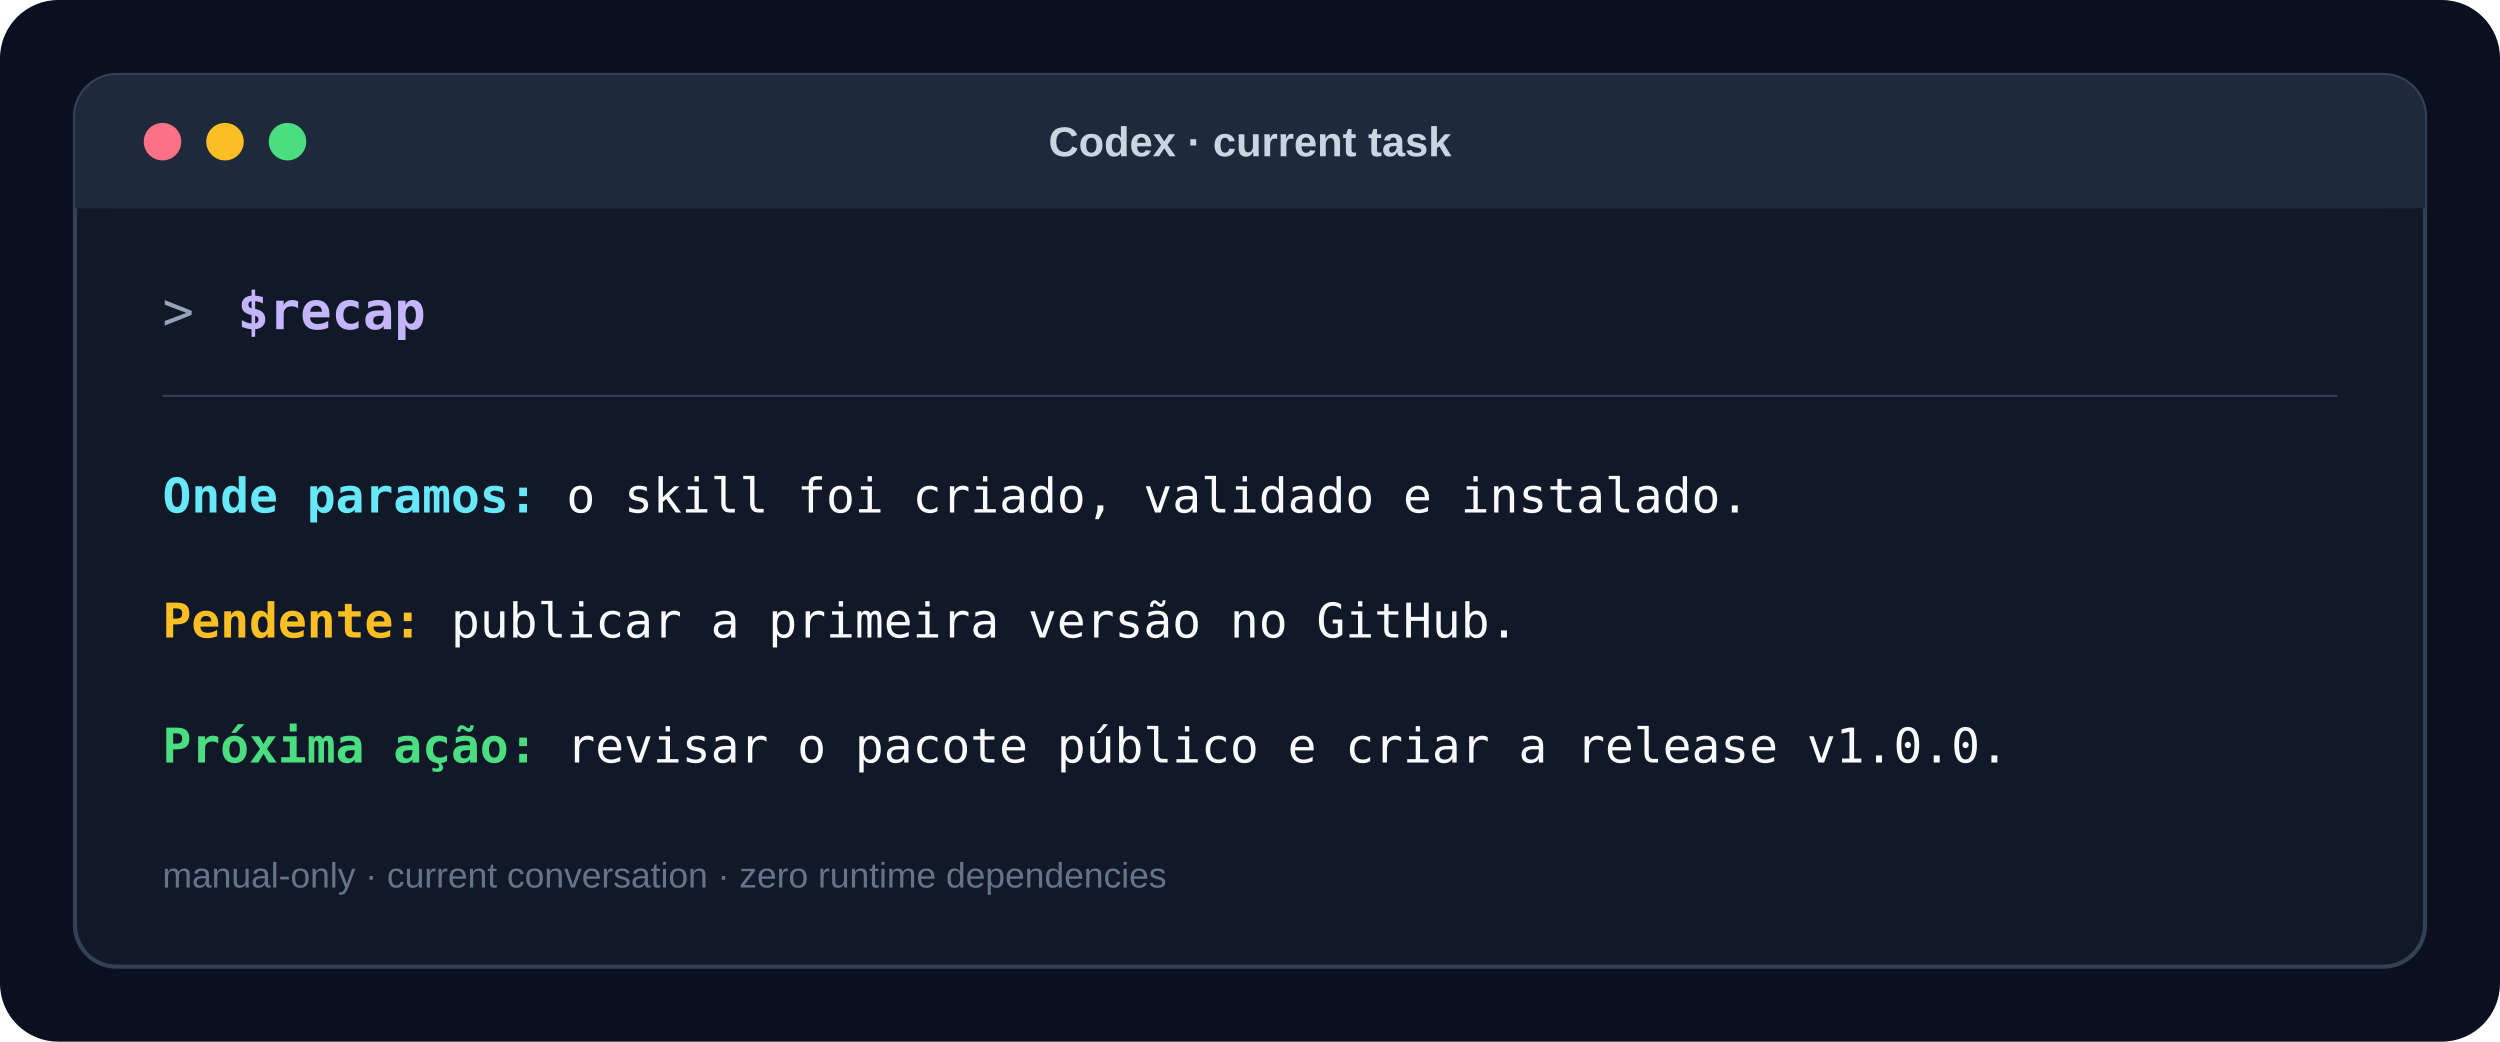
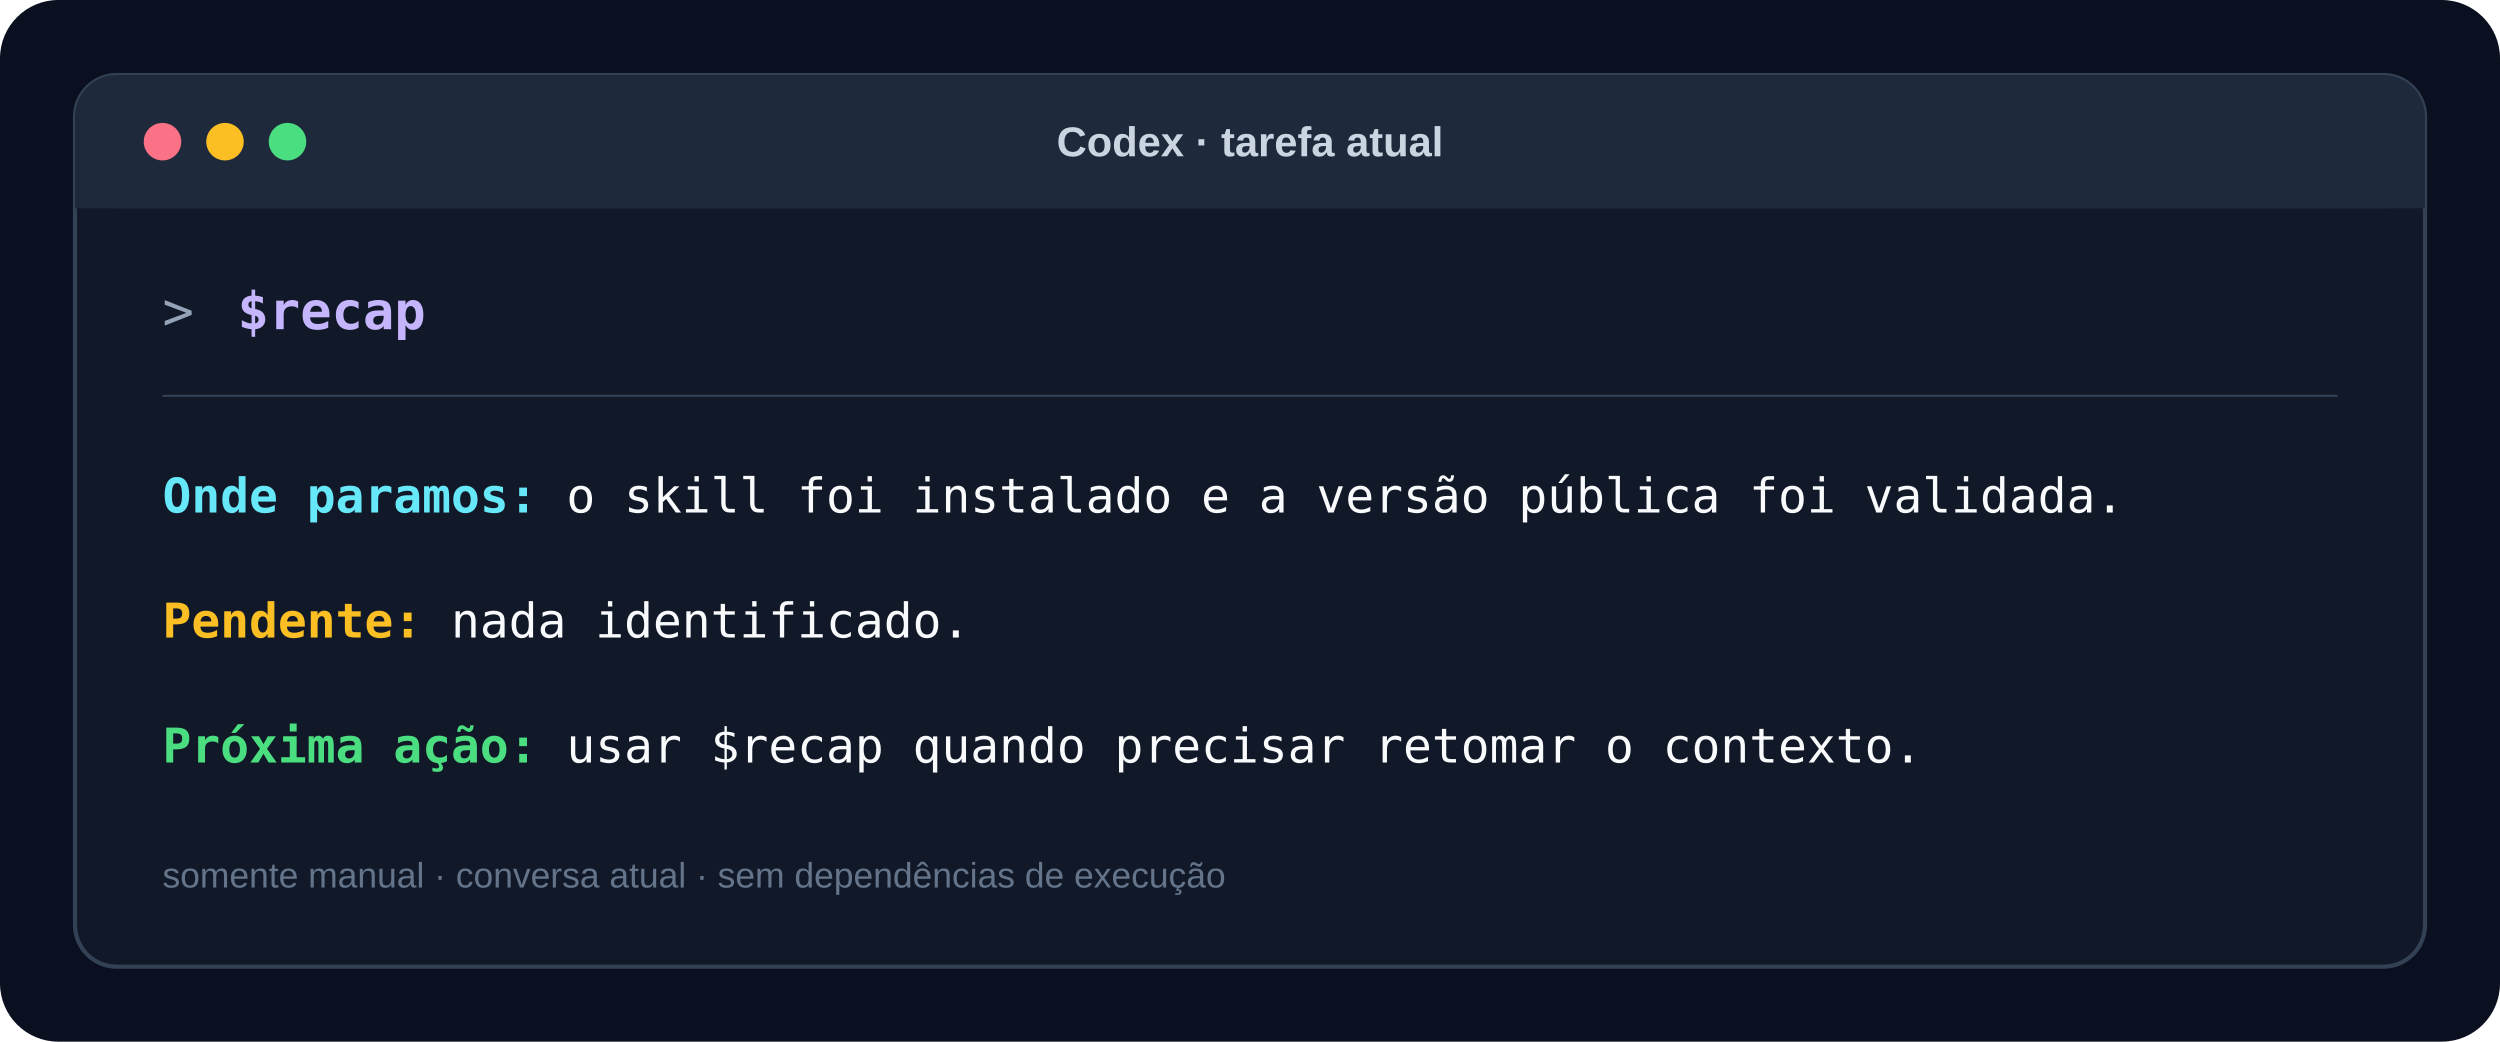
<svg xmlns="http://www.w3.org/2000/svg" width="1200" height="500" viewBox="0 0 1200 500" role="img" aria-labelledby="title desc">
  <rect width="1200" height="500" rx="28" fill="#0b1020" />
  <rect x="36" y="36" width="1128" height="428" rx="20" fill="#111827" stroke="#334155" stroke-width="2" />
  <rect x="36" y="36" width="1128" height="64" rx="20" fill="#1e293b" />
  <rect x="36" y="80" width="1128" height="20" fill="#1e293b" />
  <circle cx="78" cy="68" r="9" fill="#fb7185" />
  <circle cx="108" cy="68" r="9" fill="#fbbf24" />
  <circle cx="138" cy="68" r="9" fill="#4ade80" />
-   <text x="600" y="75" text-anchor="middle" font-family="Segoe UI, Arial, sans-serif" font-size="20" font-weight="600" fill="#cbd5e1">Codex · current task</text>
+   <text x="600" y="75" text-anchor="middle" font-family="Segoe UI, Arial, sans-serif" font-size="20" font-weight="600" fill="#cbd5e1">Codex · tarefa atual</text>
  <text x="78" y="158" font-family="Cascadia Code, Consolas, monospace" font-size="25" fill="#94a3b8">&gt;</text>
  <text x="114" y="158" font-family="Cascadia Code, Consolas, monospace" font-size="25" font-weight="700" fill="#c4b5fd">$recap</text>
  <line x1="78" y1="190" x2="1122" y2="190" stroke="#334155" stroke-width="1" />
  <text x="78" y="246" font-family="Cascadia Code, Consolas, monospace" font-size="23" fill="#f8fafc">
    <tspan font-weight="700" fill="#67e8f9">Onde paramos:</tspan>
-     <tspan> o skill foi criado, validado e instalado.</tspan>
+     <tspan> o skill foi instalado e a versão pública foi validada.</tspan>
  </text>
  <text x="78" y="306" font-family="Cascadia Code, Consolas, monospace" font-size="23" fill="#f8fafc">
    <tspan font-weight="700" fill="#fbbf24">Pendente:</tspan>
-     <tspan> publicar a primeira versão no GitHub.</tspan>
+     <tspan> nada identificado.</tspan>
  </text>
  <text x="78" y="366" font-family="Cascadia Code, Consolas, monospace" font-size="23" fill="#f8fafc">
    <tspan font-weight="700" fill="#4ade80">Próxima ação:</tspan>
-     <tspan> revisar o pacote público e criar a release v1.0.0.</tspan>
+     <tspan> usar $recap quando precisar retomar o contexto.</tspan>
  </text>
-   <text x="78" y="426" font-family="Segoe UI, Arial, sans-serif" font-size="17" fill="#64748b">manual-only · current conversation · zero runtime dependencies</text>
+   <text x="78" y="426" font-family="Segoe UI, Arial, sans-serif" font-size="17" fill="#64748b">somente manual · conversa atual · sem dependências de execução</text>
</svg>
